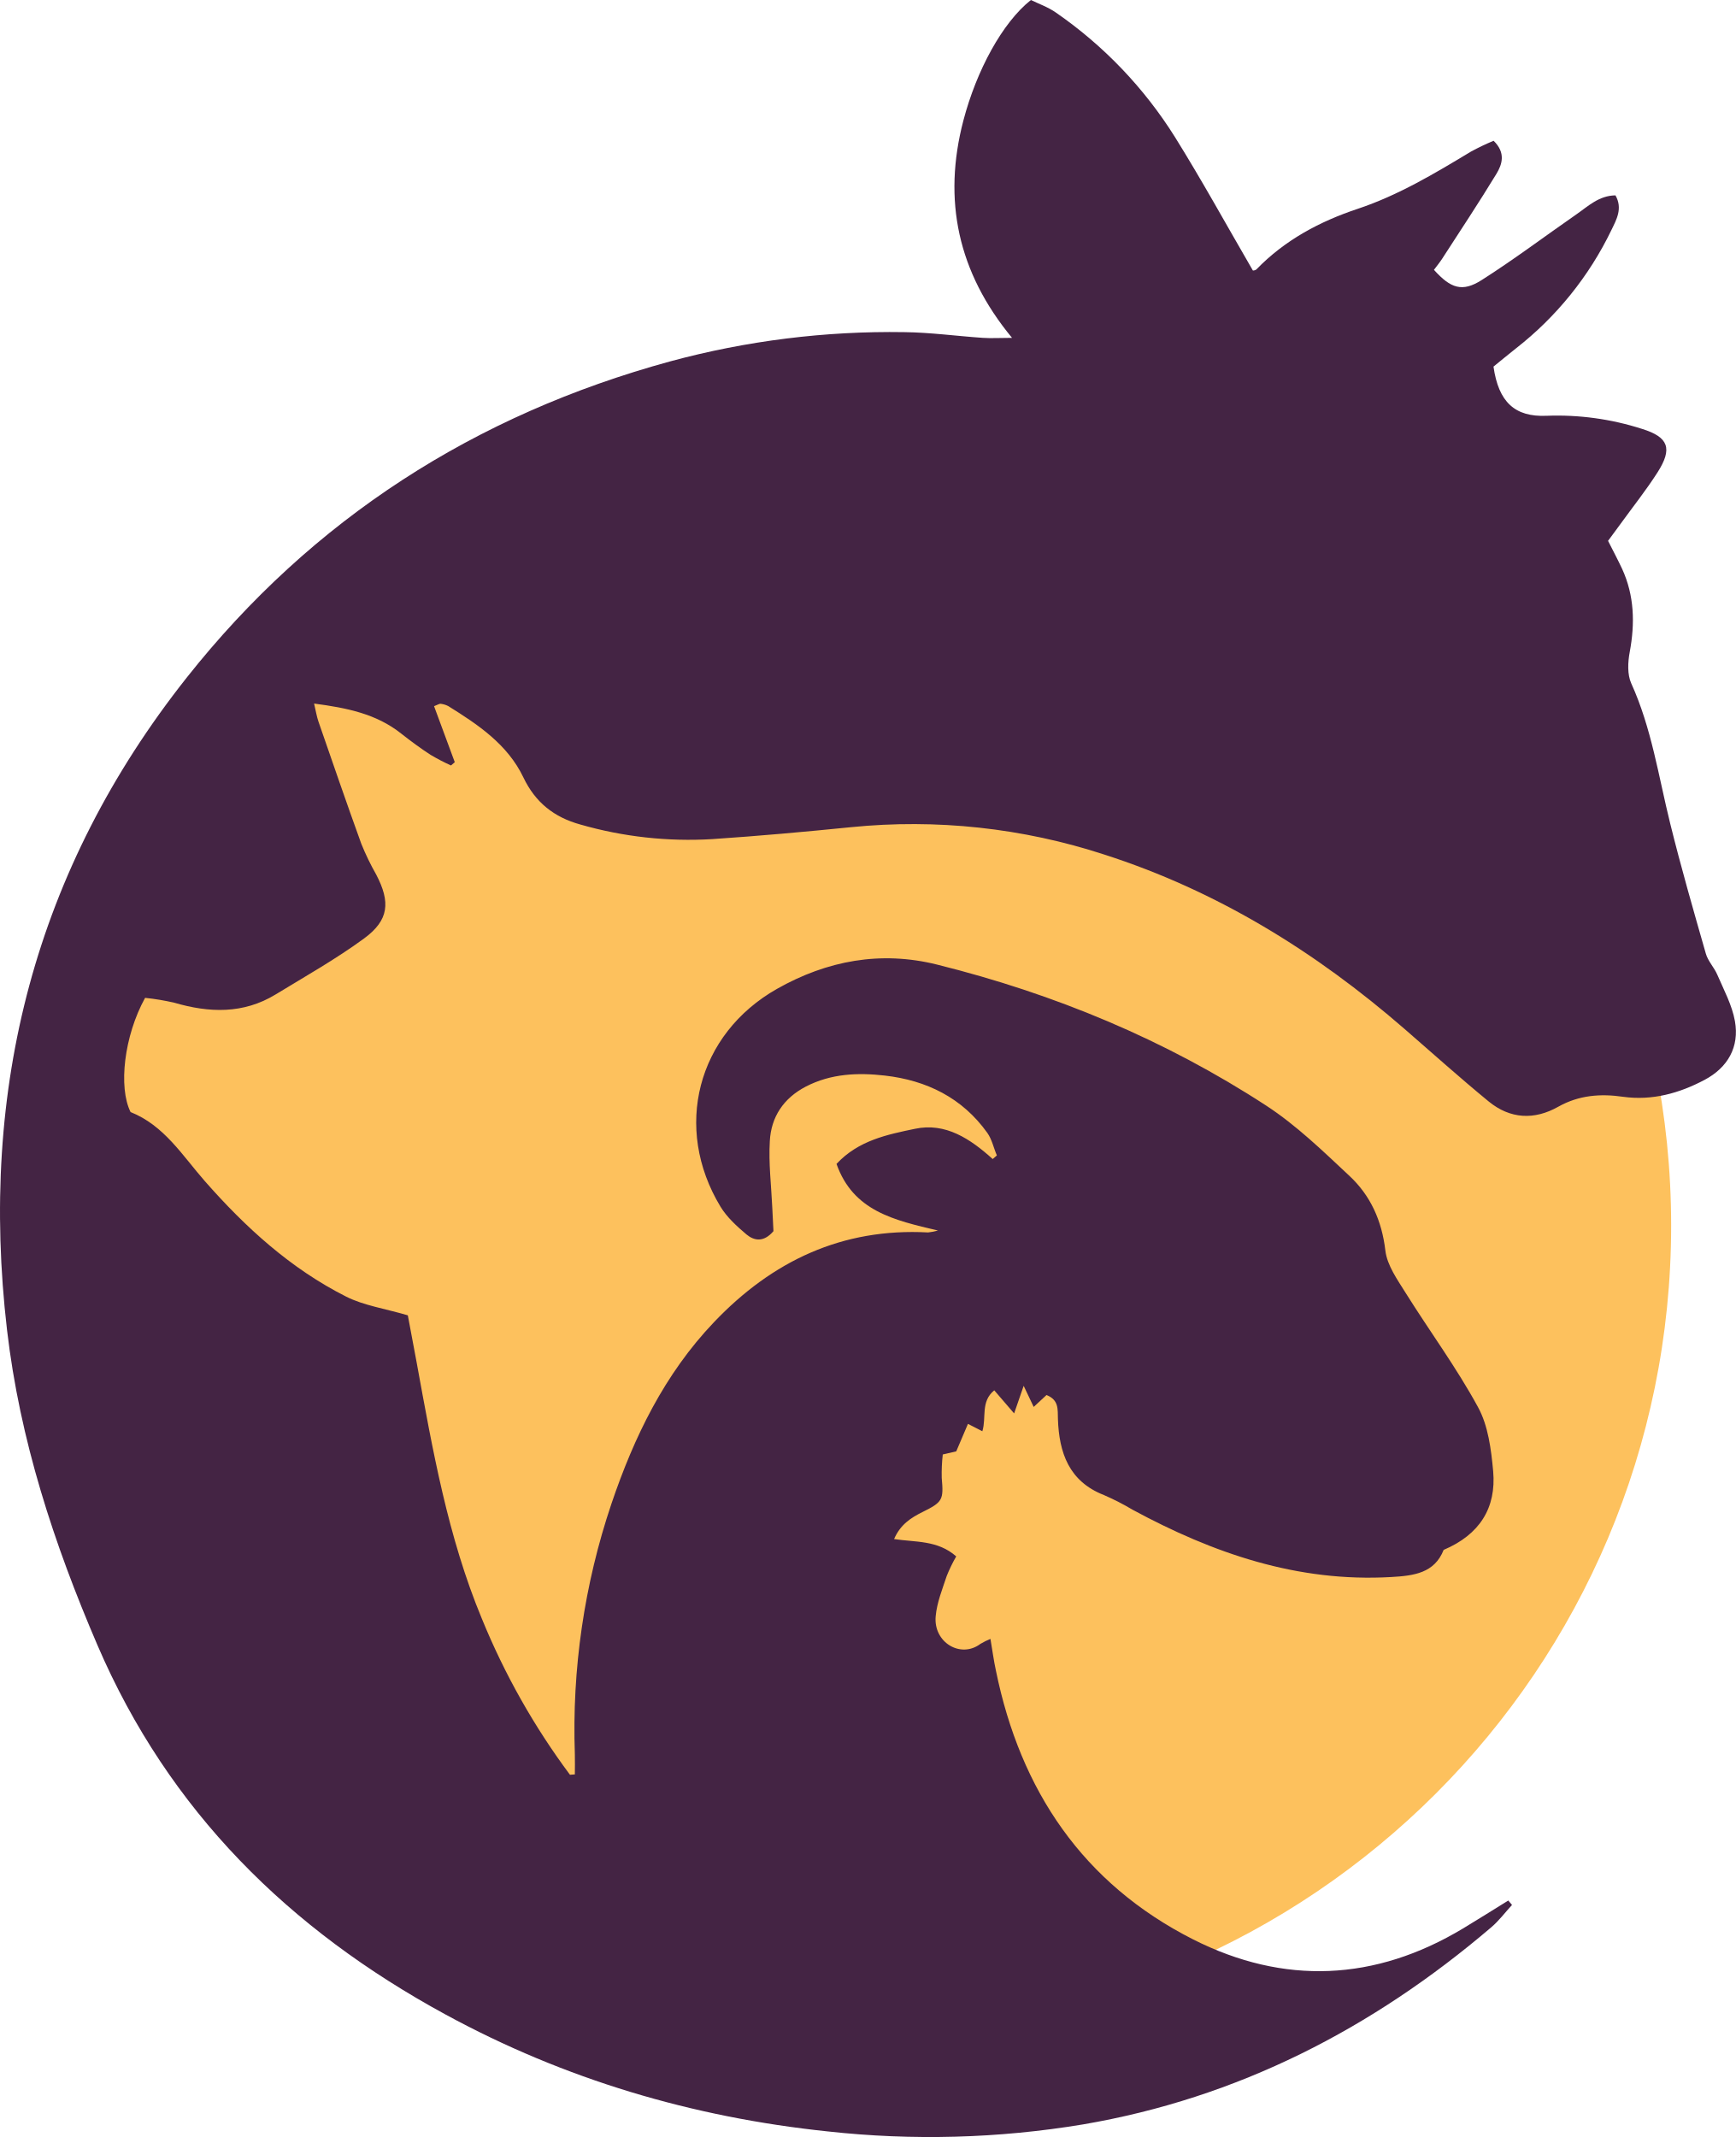
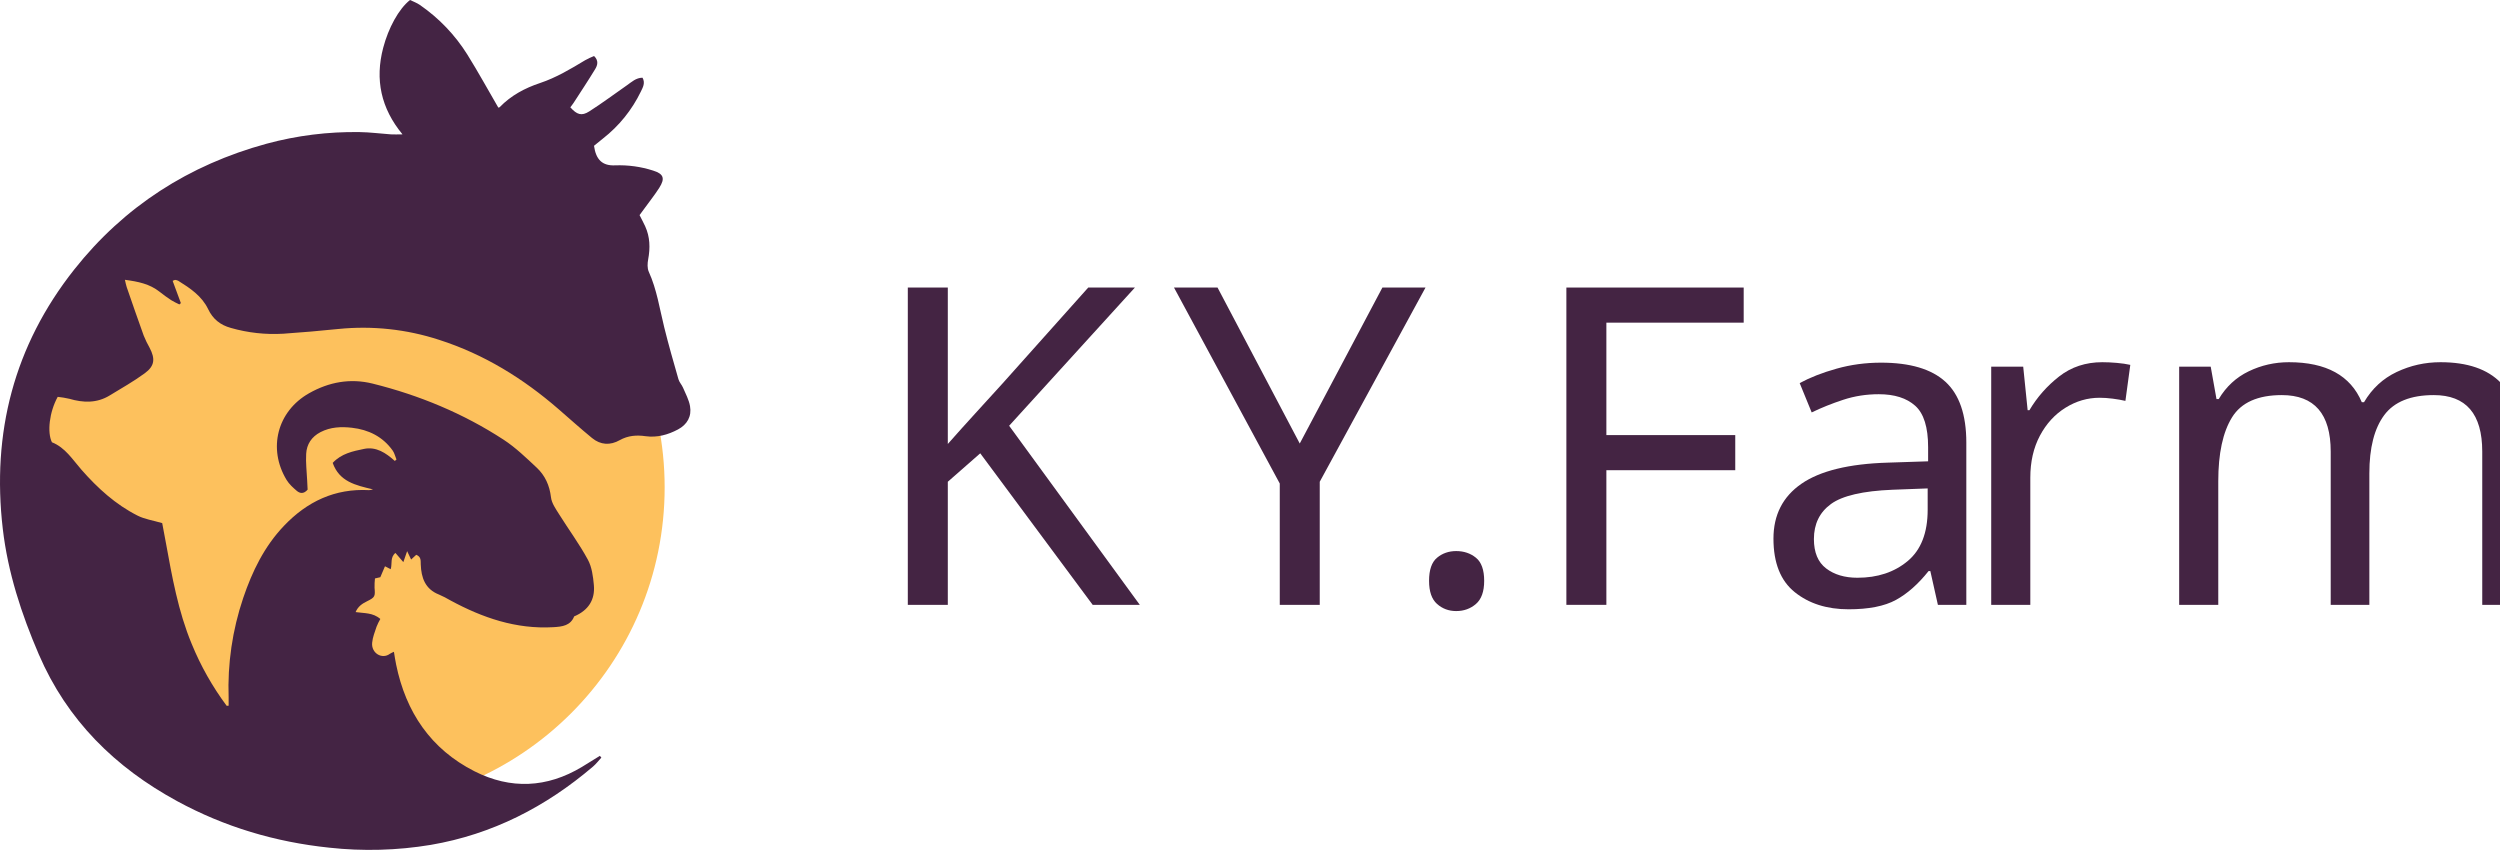
- <svg xmlns="http://www.w3.org/2000/svg" viewBox="0 0 529.43 651.71">
+ <svg xmlns="http://www.w3.org/2000/svg" viewBox="0 0 1917.05 651.71">
  <defs>
-     <style>.cls-1{fill:#fdc15d;}.cls-2{fill:#442444;}</style>
+     <style>.cls-1{fill:#fdc15d;}.cls-2{fill:#442444;}.cls-3{font-size:340.76px;fill:#442443;font-family:BodoniSvtyTwoITCTTBold, Bodoni SvtyTwo ITC TT;letter-spacing:0.01em;}.cls-4{letter-spacing:-0.05em;}.cls-5{letter-spacing:0.01em;}.cls-6{letter-spacing:-0.04em;}.cls-7{letter-spacing:0.02em;}</style>
  </defs>
  <g id="Layer_2" data-name="Layer 2">
    <g id="Layer_1-2" data-name="Layer 1">
      <circle class="cls-1" cx="264.71" cy="373.75" r="244.96" />
      <path class="cls-2" d="M44.25,304.31c-6.43,11.67-8.19,27.28-4.43,34.83,10.25,4.07,15.8,13.26,22.64,21.05,12.42,14.14,26.2,26.71,43.1,35.23,5.37,2.71,11.66,3.61,18.82,5.71.79,4.22,1.78,9.37,2.72,14.53,4.84,26.48,9.46,53,19.89,78.06a216.81,216.81,0,0,0,26.84,47.52l1.49-.11c0-2,.06-4.1,0-6.14a215.41,215.41,0,0,1,11.16-76.41c6.91-20.4,16.18-39.53,31.26-55.35,17.79-18.68,39.13-28.8,65.33-27.38a19.26,19.26,0,0,0,3-.58c-13.44-3.17-25.86-5.92-30.95-20.32,6.71-7.2,15.5-8.94,23.9-10.7,9.35-2,16.91,3.06,23.74,9.22l1.27-1.11c-1-2.3-1.5-4.88-2.9-6.85-7.64-10.72-18.55-16.05-31.28-17.5-8.18-.93-16.39-.62-24.07,3.35-6.85,3.56-10.61,9.3-11,16.66-.4,6.71.44,13.49.75,20.23.12,2.61.26,5.22.36,7.21-3,3.52-5.93,2.91-8.23,1-2.93-2.48-5.94-5.21-7.91-8.45-14.54-24-7.17-52.65,17.27-66.47,15.19-8.58,31.53-11.66,48.75-7.38,35.78,8.91,69.49,22.87,100.38,43,9.21,6,17.29,13.85,25.36,21.4,6.45,6,9.93,13.68,11,22.8.53,4.55,3.71,8.95,6.27,13.06,7.28,11.62,15.47,22.72,22,34.73,3.1,5.67,4,12.88,4.61,19.51,1,11.24-4.17,19.37-15.1,24-2.8,7.07-9,7.88-16,8.28-28.56,1.65-54.26-7.21-78.86-20.52a77.11,77.11,0,0,0-8.77-4.49C326,451.77,323,443,322.65,432.78c-.1-3,.35-5.8-3.48-7.35l-3.91,3.63c-.89-1.86-1.72-3.62-3.06-6.43-1.12,3.22-1.87,5.41-2.91,8.41L303.23,424c-4.23,3.46-2.33,8.28-3.63,12.48l-4.39-2.25-3.57,8.38-4.11.95a51.78,51.78,0,0,0-.32,7.13c.59,6.69.34,7.37-5.89,10.44-3.55,1.76-6.74,3.83-8.64,8.23,6.52,1,13.3.28,18.95,5.29a45.82,45.82,0,0,0-2.89,5.95c-1.32,4-3,8.11-3.37,12.28-.76,8,7.62,13,13.65,8.44a22.1,22.1,0,0,1,3.05-1.51c.59,3.48,1,6.6,1.67,9.68,7.46,36.54,26.53,64.92,60.12,81.95,27.69,14,55.51,12.8,82.34-3.33,4.63-2.78,9.2-5.68,13.8-8.52l1.14,1.35c-2.12,2.3-4,4.85-6.38,6.86-36.23,30.9-77.24,52-124.45,60.07A285,285,0,0,1,252.37,650c-41.19-4.32-80.14-15.86-116.5-35.65-47.62-25.91-84.37-62-106.13-112.59-13.33-31-23.7-62.71-27.6-96.2C-6.45,332,10.66,265.14,56.92,206.68c38.36-48.47,88-80.22,147.54-96.49a257.58,257.58,0,0,1,71.3-8.9c8,.09,16,1.2,23.95,1.74,2.58.18,5.18,0,8.94,0C292.09,83,287.46,61,293.82,36.73c4-15.23,11.87-29.82,20.59-36.73,2.3,1.13,5.2,2.14,7.62,3.83A130.13,130.13,0,0,1,358.4,41.89c8.23,13.21,15.73,26.88,23.71,40.61a1.74,1.74,0,0,0,1.07-.34c8.65-8.93,19.26-14.6,30.91-18.48,12.39-4.13,23.49-10.79,34.58-17.48a74.89,74.89,0,0,1,6.85-3.27c3.75,3.64,2.64,7.16.86,10.09-5.33,8.76-11,17.31-16.57,25.92-.77,1.18-1.68,2.27-2.48,3.35,5.09,5.66,8.62,6.88,14.52,3.14,9.87-6.27,19.23-13.33,28.84-20,3.64-2.52,6.95-5.79,12-5.85,2.26,4,.31,7.37-1.23,10.56a101.88,101.88,0,0,1-29.16,36.14c-2.38,1.88-4.71,3.82-6.81,5.52,1.53,10.83,6.53,15.41,16.15,15a84.59,84.59,0,0,1,29.16,4c8.12,2.52,9.35,6,4.71,13.27-3.42,5.35-7.4,10.35-11.13,15.5-1.31,1.8-2.64,3.59-3.95,5.37,1.57,3.1,3,5.79,4.3,8.57,3.73,8.16,3.93,16.6,2.31,25.32-.58,3.09-.77,6.85.46,9.57,6.2,13.64,8.31,28.33,11.86,42.66,3.3,13.34,7.1,26.55,10.89,39.76.65,2.29,2.54,4.2,3.5,6.44,2,4.65,4.5,9.26,5.37,14.14,1.41,7.89-2.17,14.15-9.21,17.9-7.73,4.11-16,6.41-24.91,5.18-6.86-1-13.45-.5-19.7,3-7.35,4.18-14.75,3.79-21.3-1.59-8.72-7.16-17.12-14.7-25.64-22.1-27.13-23.56-57.18-42.13-91.57-53.18a188.17,188.17,0,0,0-77.23-8.35c-14.1,1.42-28.21,2.69-42.34,3.64A119.84,119.84,0,0,1,177,251.45c-8.05-2.22-13.74-6.75-17.38-14.37C154.8,227,145.82,221,136.71,215.33a6.72,6.72,0,0,0-2.33-.7c-.34-.06-.74.24-2,.73l6.32,17.08-1.16,1a64.72,64.72,0,0,1-6.19-3.22c-3.09-2-6.09-4.22-9-6.51-7.55-6-16.49-7.82-26.56-9.15.53,2.22.79,3.94,1.35,5.55,4.3,12.42,8.58,24.85,13.05,37.21a78.19,78.19,0,0,0,4.55,9.4c4.38,8.39,3.91,13.89-3.68,19.46-8.57,6.29-17.91,11.55-27,17.09-9.84,6-20.25,5.64-30.92,2.52A72.65,72.65,0,0,0,44.25,304.31Z" />
+       <text class="cls-3" transform="translate(663.08 463.81)">K<tspan class="cls-4" x="237.16" y="0">Y</tspan>
+         <tspan class="cls-5" x="408.22" y="0">.</tspan>
+         <tspan class="cls-6" x="505" y="0">F</tspan>
+         <tspan class="cls-5" x="681.17" y="0">a</tspan>
+         <tspan class="cls-7" x="834.85" y="0">r</tspan>
+         <tspan x="978.98" y="0">m</tspan>
+       </text>
    </g>
  </g>
</svg>
